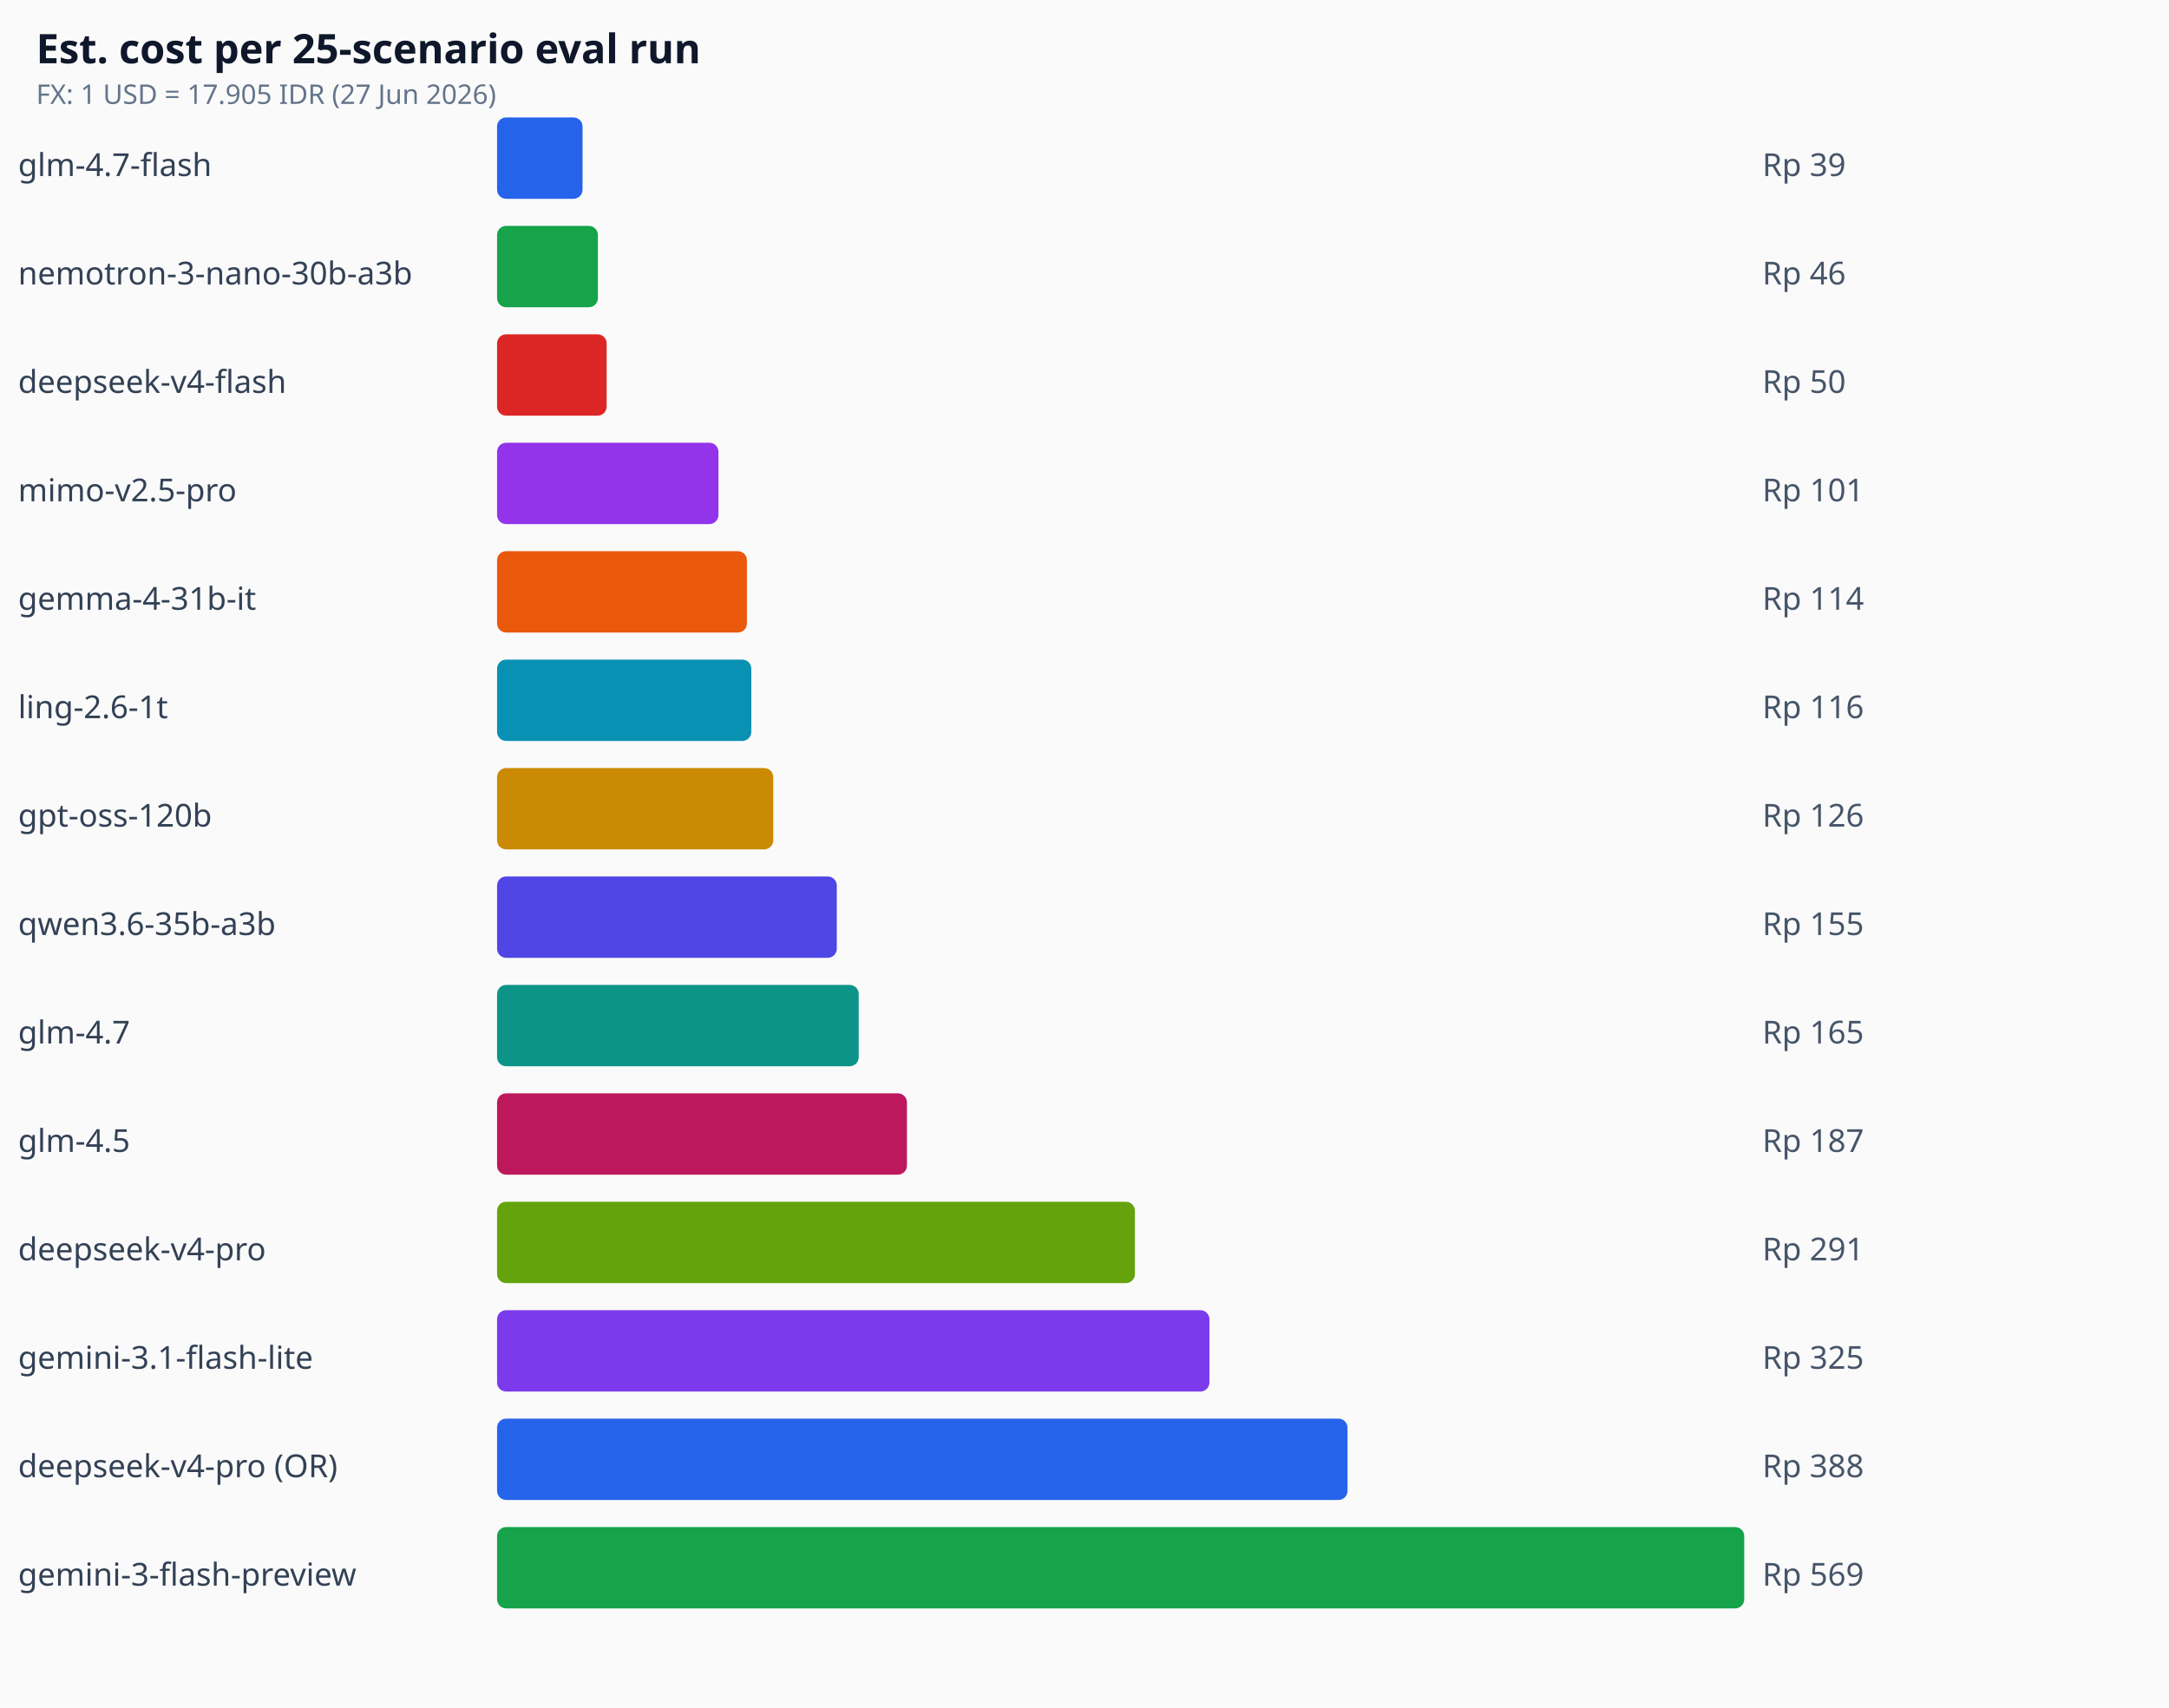
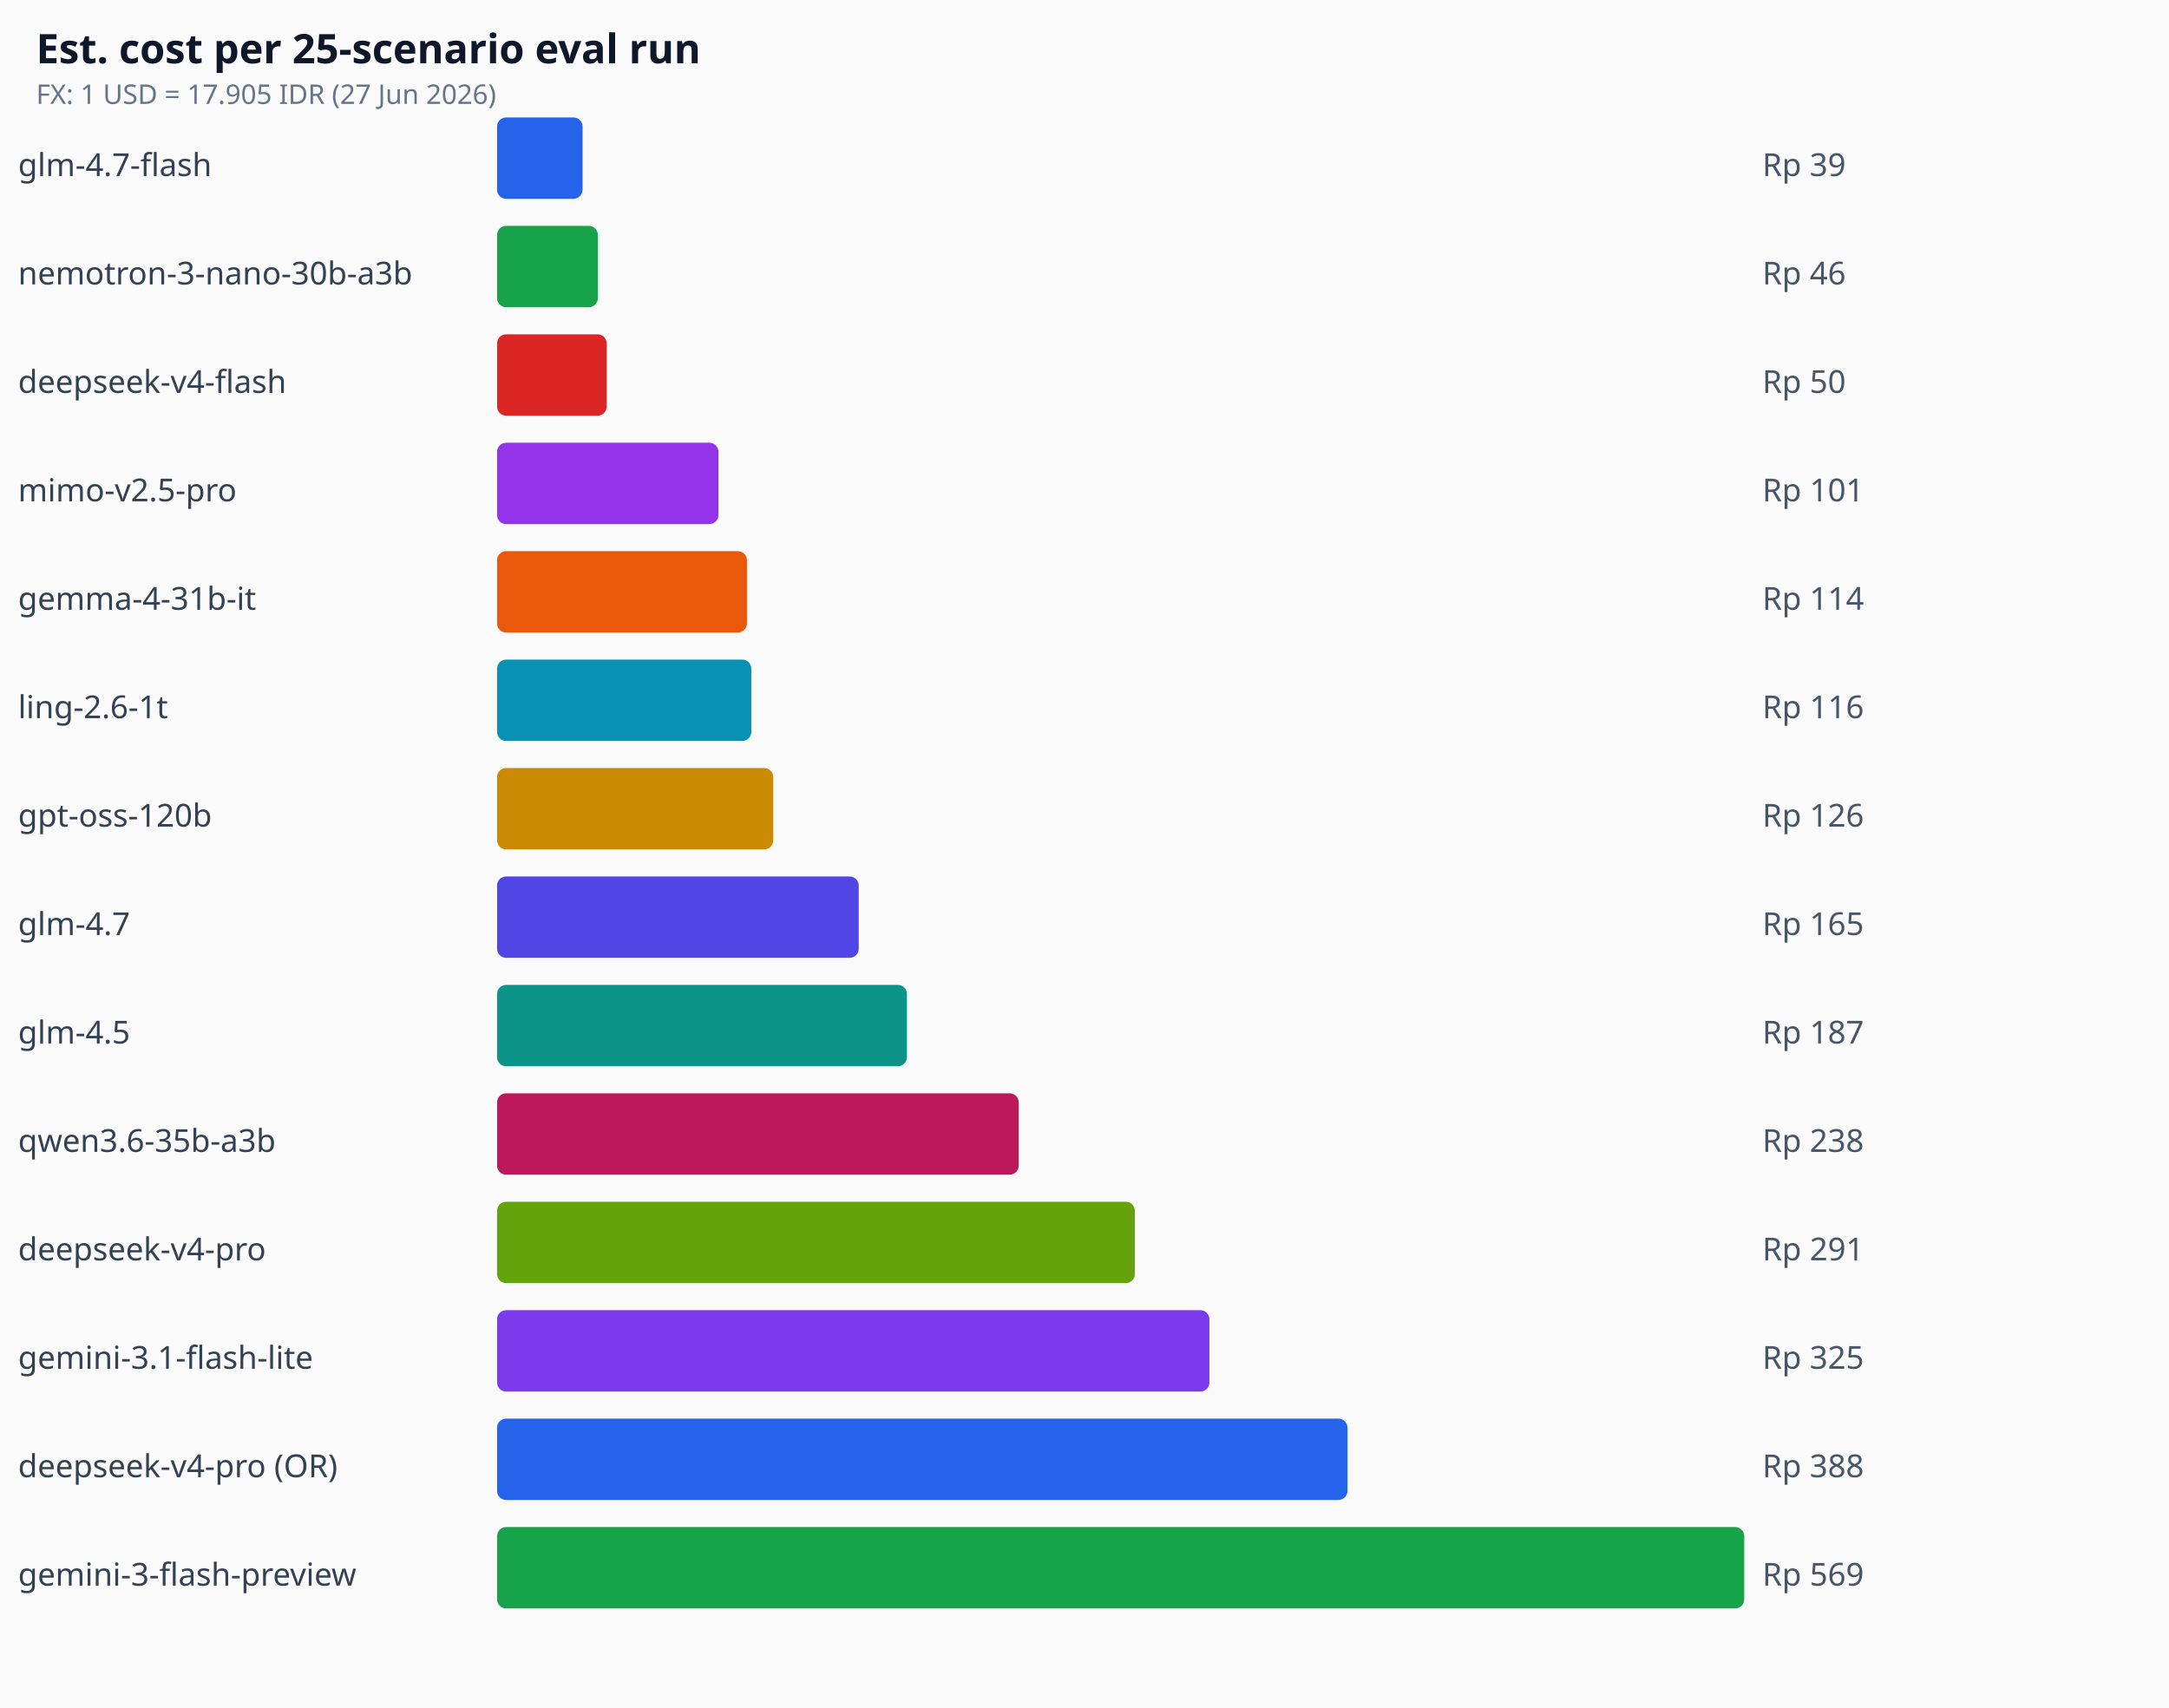
<svg xmlns="http://www.w3.org/2000/svg" viewBox="0 0 960 756" width="960" height="756">
  <style>
    .title { font: 600 18px system-ui, sans-serif; fill: #0f172a; }
    .label { font: 14px system-ui, sans-serif; fill: #334155; }
    .value { font: 14px system-ui, sans-serif; fill: #475569; }
    .sub { font: 12px system-ui, sans-serif; fill: #64748b; }
  </style>
  <rect width="100%" height="100%" fill="#fafafa" />
  <text x="16" y="28" class="title">Est. cost per 25-scenario eval run</text>
  <text x="16" y="46" class="sub">FX: 1 USD = 17.905 IDR (27 Jun 2026)</text>
  <text x="8" y="77.92" class="label">glm-4.7-flash</text>
  <rect x="220" y="52" width="37.835" height="36" rx="4" fill="#2563eb" />
  <text x="780" y="77.92" class="value">Rp 39</text>
  <text x="8" y="125.92" class="label">nemotron-3-nano-30b-a3b</text>
  <rect x="220" y="100" width="44.626" height="36" rx="4" fill="#16a34a" />
  <text x="780" y="125.92" class="value">Rp 46</text>
  <text x="8" y="173.92" class="label">deepseek-v4-flash</text>
  <rect x="220" y="148" width="48.506" height="36" rx="4" fill="#dc2626" />
  <text x="780" y="173.92" class="value">Rp 50</text>
  <text x="8" y="221.92" class="label">mimo-v2.5-pro</text>
  <rect x="220" y="196" width="97.982" height="36" rx="4" fill="#9333ea" />
  <text x="780" y="221.92" class="value">Rp 101</text>
  <text x="8" y="269.92" class="label">gemma-4-31b-it</text>
  <rect x="220" y="244" width="110.594" height="36" rx="4" fill="#ea580c" />
  <text x="780" y="269.92" class="value">Rp 114</text>
  <text x="8" y="317.92" class="label">ling-2.6-1t</text>
  <rect x="220" y="292" width="112.534" height="36" rx="4" fill="#0891b2" />
  <text x="780" y="317.92" class="value">Rp 116</text>
  <text x="8" y="365.92" class="label">gpt-oss-120b</text>
  <rect x="220" y="340" width="122.236" height="36" rx="4" fill="#ca8a04" />
  <text x="780" y="365.92" class="value">Rp 126</text>
-   <text x="8" y="413.92" class="label">qwen3.6-35b-a3b</text>
-   <rect x="220" y="388" width="150.369" height="36" rx="4" fill="#4f46e5" />
-   <text x="780" y="413.92" class="value">Rp 155</text>
-   <text x="8" y="461.92" class="label">glm-4.7</text>
-   <rect x="220" y="436" width="160.07" height="36" rx="4" fill="#0d9488" />
-   <text x="780" y="461.92" class="value">Rp 165</text>
-   <text x="8" y="509.92" class="label">glm-4.5</text>
-   <rect x="220" y="484" width="181.413" height="36" rx="4" fill="#be185d" />
-   <text x="780" y="509.92" class="value">Rp 187</text>
+   <text x="8" y="413.92" class="label">glm-4.7</text>
+   <rect x="220" y="388" width="160.07" height="36" rx="4" fill="#4f46e5" />
+   <text x="780" y="413.92" class="value">Rp 165</text>
+   <text x="8" y="461.92" class="label">glm-4.5</text>
+   <rect x="220" y="436" width="181.413" height="36" rx="4" fill="#0d9488" />
+   <text x="780" y="461.92" class="value">Rp 187</text>
+   <text x="8" y="509.92" class="label">qwen3.6-35b-a3b</text>
+   <rect x="220" y="484" width="230.889" height="36" rx="4" fill="#be185d" />
+   <text x="780" y="509.92" class="value">Rp 238</text>
  <text x="8" y="557.92" class="label">deepseek-v4-pro</text>
  <rect x="220" y="532" width="282.306" height="36" rx="4" fill="#65a30d" />
  <text x="780" y="557.92" class="value">Rp 291</text>
  <text x="8" y="605.92" class="label">gemini-3.1-flash-lite</text>
  <rect x="220" y="580" width="315.29" height="36" rx="4" fill="#7c3aed" />
  <text x="780" y="605.92" class="value">Rp 325</text>
  <text x="8" y="653.92" class="label">deepseek-v4-pro (OR)</text>
  <rect x="220" y="628" width="376.408" height="36" rx="4" fill="#2563eb" />
  <text x="780" y="653.92" class="value">Rp 388</text>
  <text x="8" y="701.92" class="label">gemini-3-flash-preview</text>
  <rect x="220" y="676" width="552" height="36" rx="4" fill="#16a34a" />
  <text x="780" y="701.92" class="value">Rp 569</text>
</svg>
